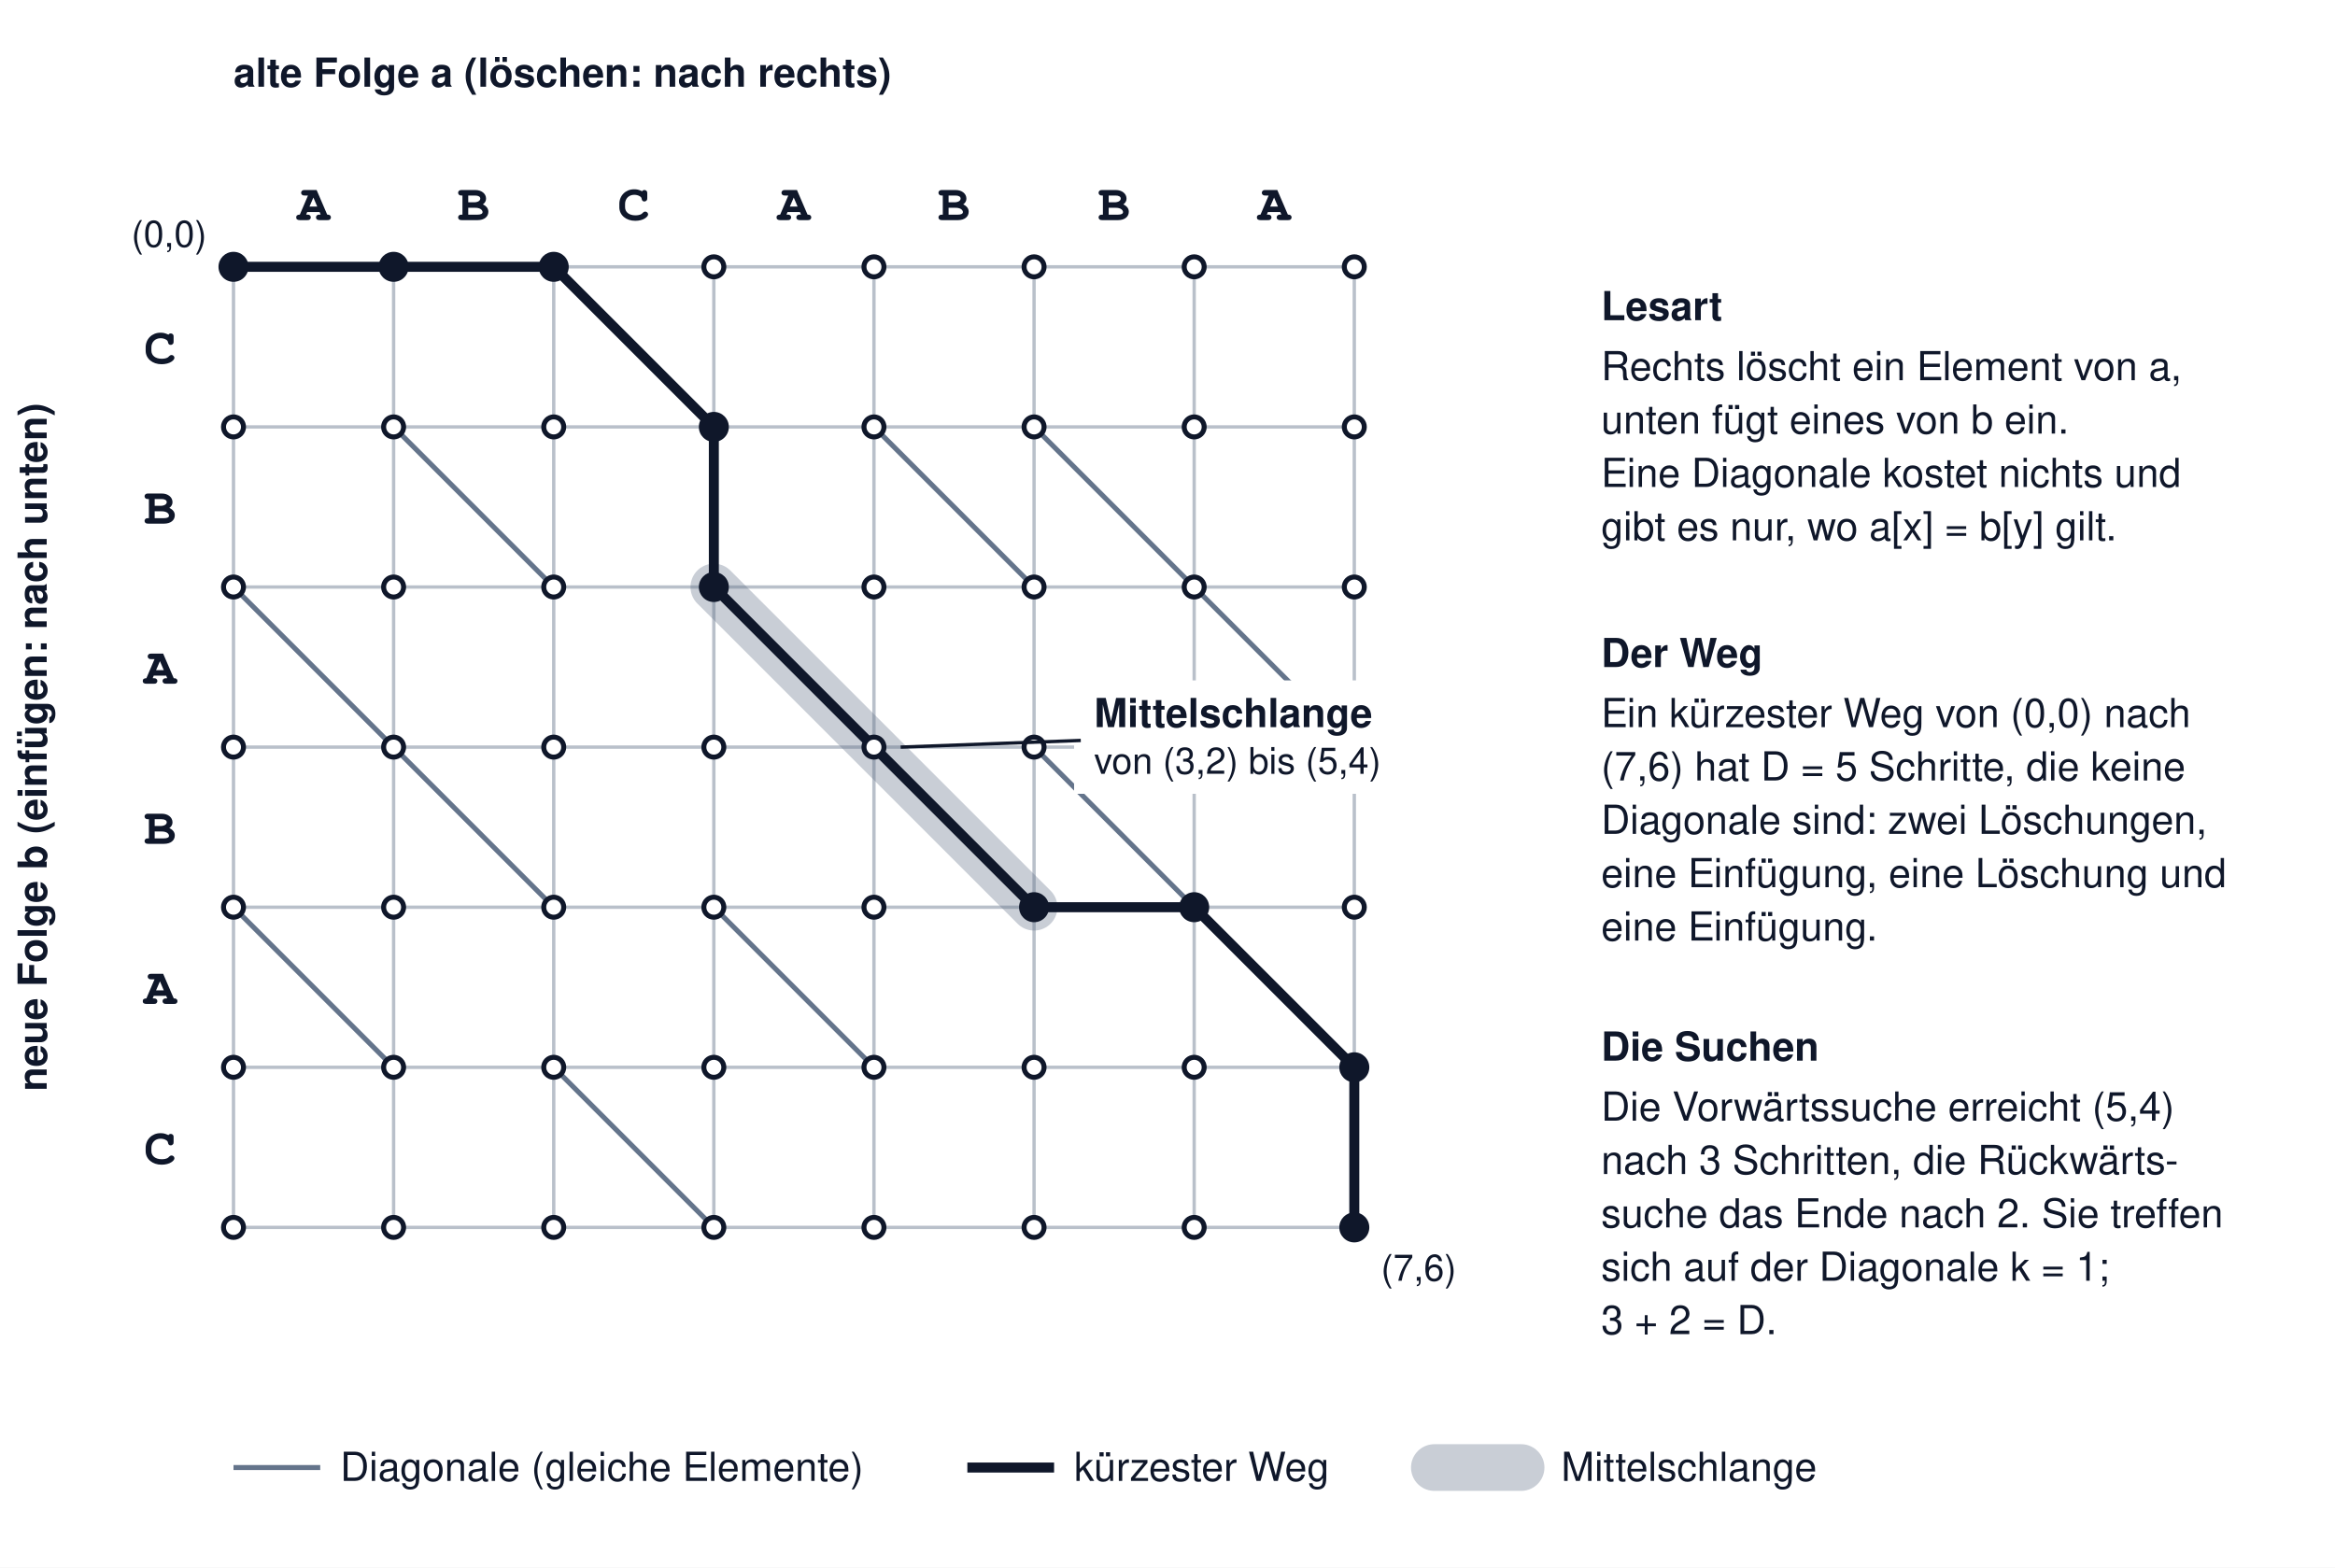
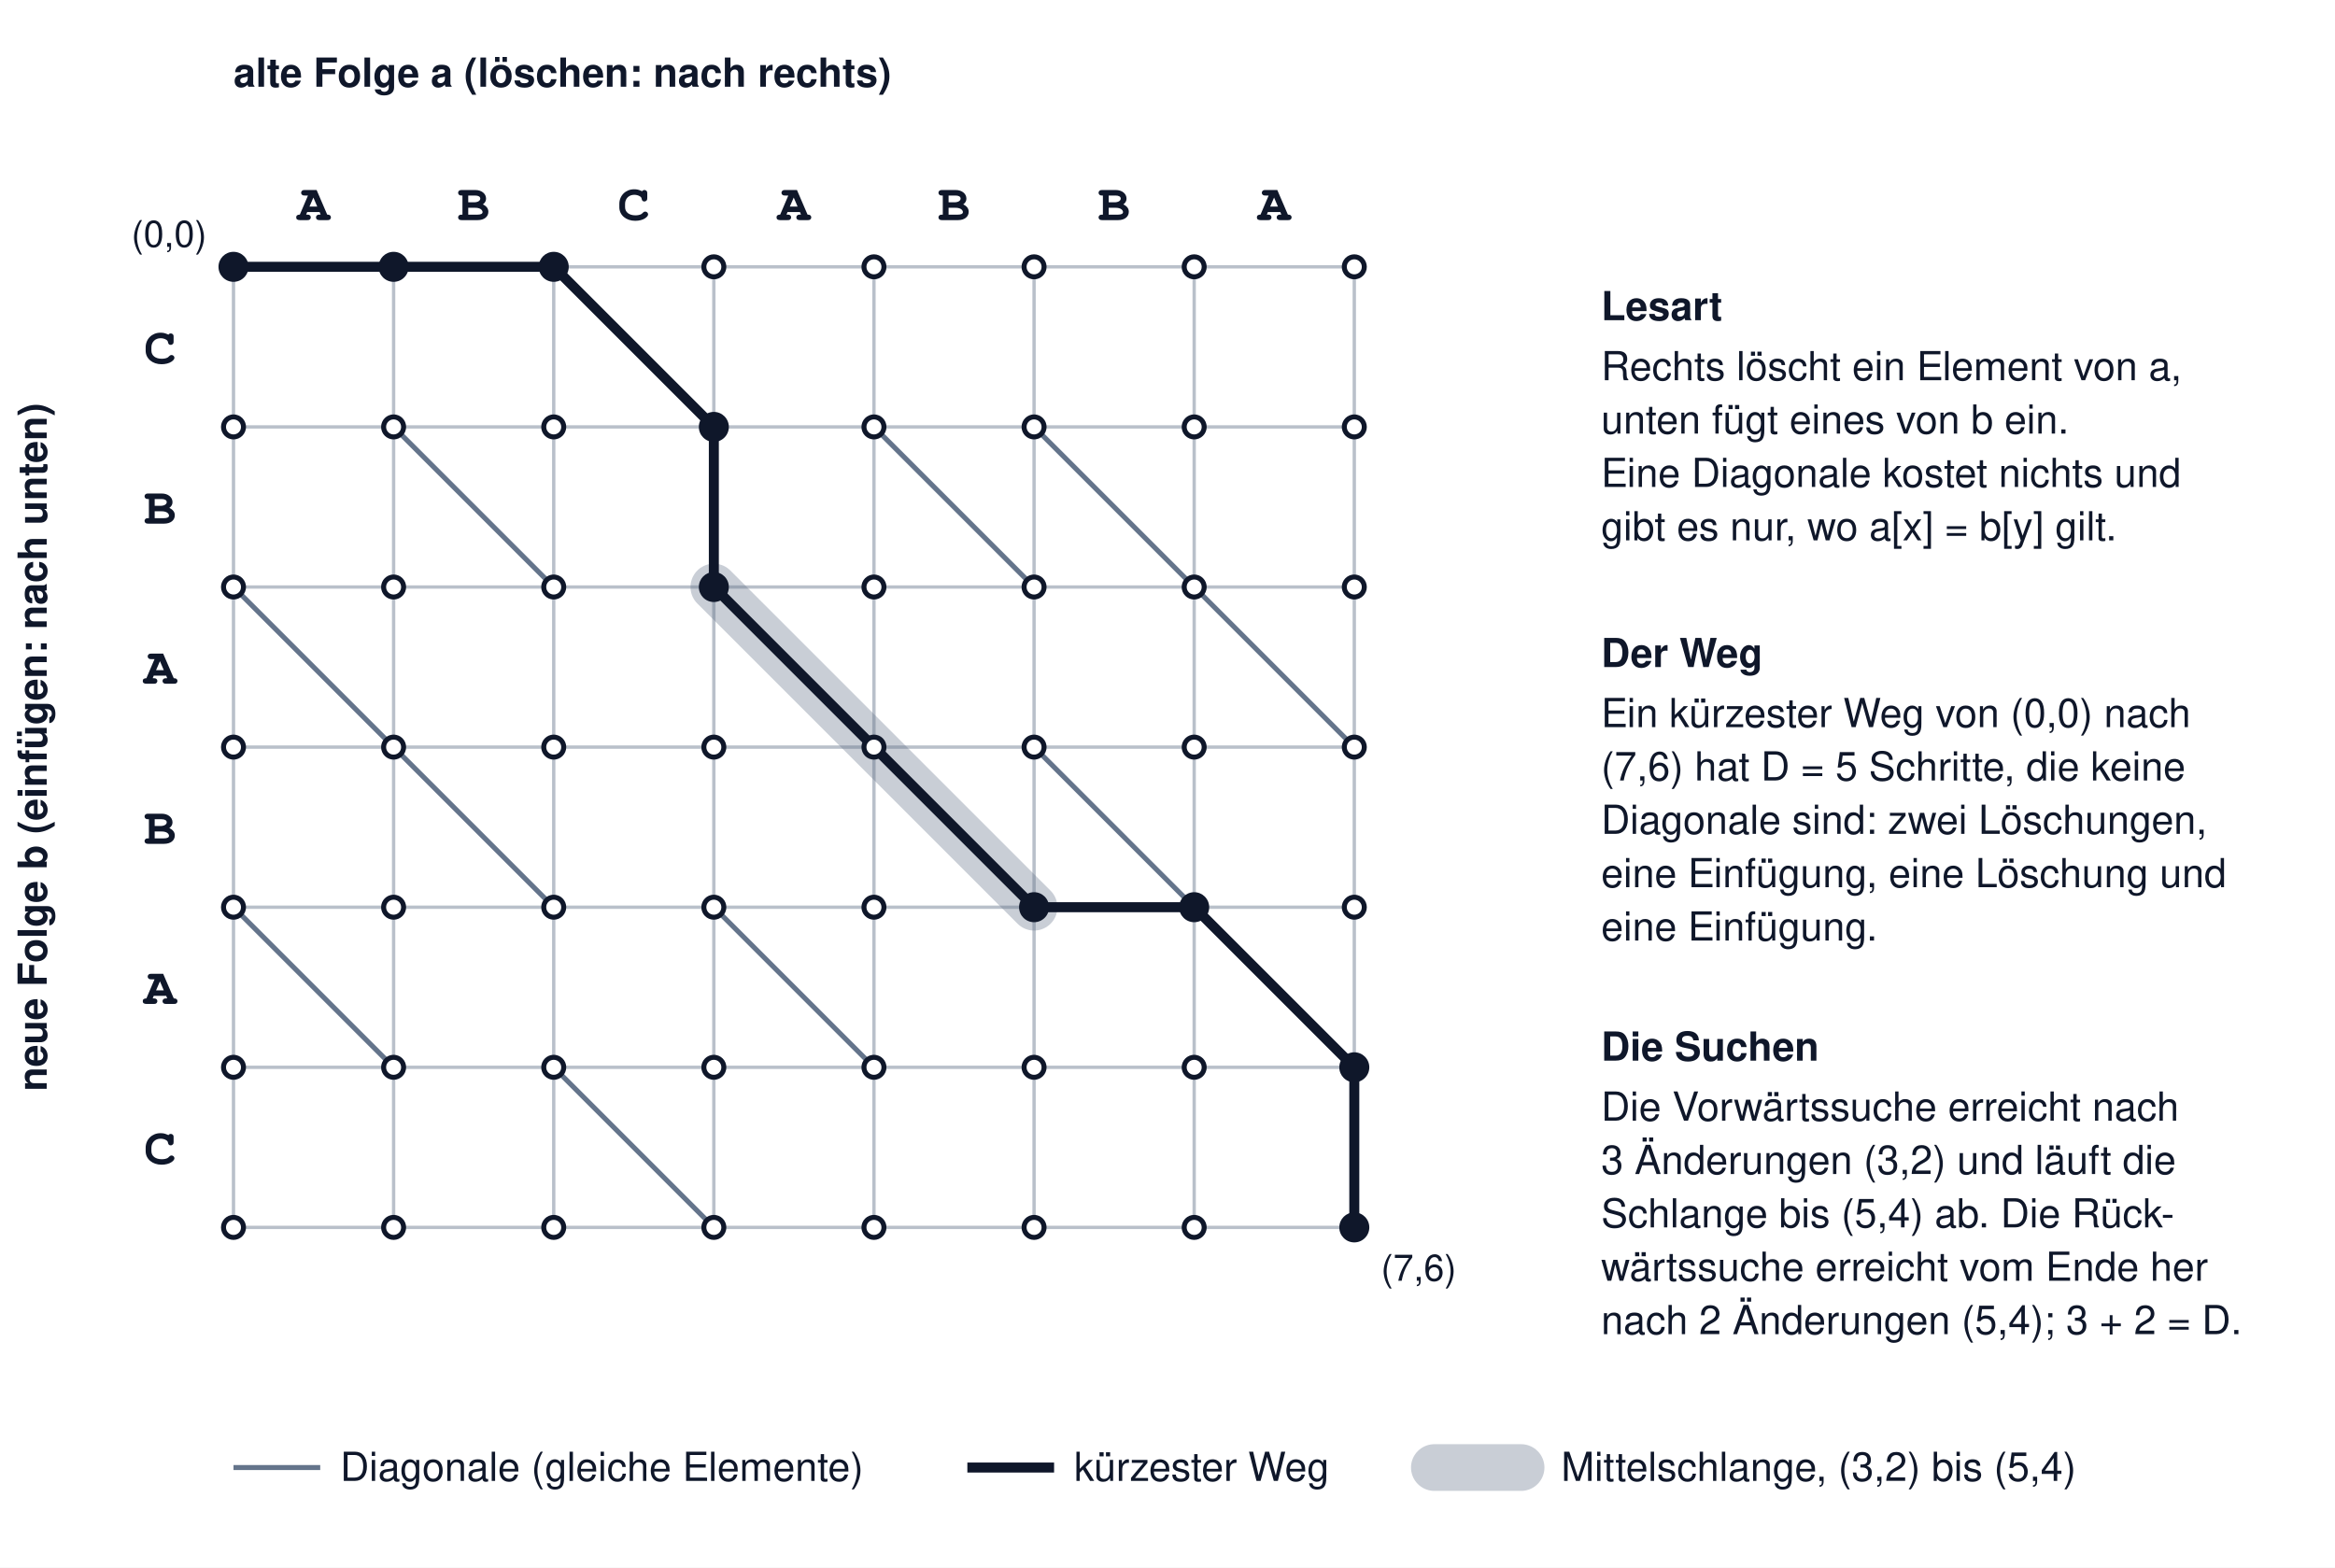
<svg xmlns="http://www.w3.org/2000/svg" viewBox="0 0 700 470" font-family="Helvetica, Arial, sans-serif">
  <rect x="0" y="0" width="700" height="470" fill="#FFFFFF" />
  <text x="70" y="26" font-size="12" font-weight="bold" fill="#0F172A">alte Folge a (löschen: nach rechts)</text>
  <g font-family="Courier, monospace" font-size="16" font-weight="bold" fill="#0F172A" text-anchor="middle">
    <text x="94" y="66">A</text>
    <text x="142" y="66">B</text>
    <text x="190" y="66">C</text>
    <text x="238" y="66">A</text>
    <text x="286" y="66">B</text>
    <text x="334" y="66">B</text>
    <text x="382" y="66">A</text>
  </g>
  <text x="14" y="224" font-size="12" font-weight="bold" fill="#0F172A" transform="rotate(-90 14 224)" text-anchor="middle">neue Folge b (einfügen: nach unten)</text>
  <g font-family="Courier, monospace" font-size="16" font-weight="bold" fill="#0F172A" text-anchor="middle">
    <text x="48" y="109">C</text>
    <text x="48" y="157">B</text>
    <text x="48" y="205">A</text>
    <text x="48" y="253">B</text>
    <text x="48" y="301">A</text>
    <text x="48" y="349">C</text>
  </g>
  <g stroke="#64748B" stroke-opacity="0.45" stroke-width="1">
    <line x1="70" y1="80" x2="406" y2="80" />
    <line x1="70" y1="128" x2="406" y2="128" />
    <line x1="70" y1="176" x2="406" y2="176" />
    <line x1="70" y1="224" x2="406" y2="224" />
    <line x1="70" y1="272" x2="406" y2="272" />
    <line x1="70" y1="320" x2="406" y2="320" />
    <line x1="70" y1="368" x2="406" y2="368" />
    <line x1="70" y1="80" x2="70" y2="368" />
    <line x1="118" y1="80" x2="118" y2="368" />
    <line x1="166" y1="80" x2="166" y2="368" />
    <line x1="214" y1="80" x2="214" y2="368" />
    <line x1="262" y1="80" x2="262" y2="368" />
    <line x1="310" y1="80" x2="310" y2="368" />
    <line x1="358" y1="80" x2="358" y2="368" />
    <line x1="406" y1="80" x2="406" y2="368" />
  </g>
  <g stroke="#64748B" stroke-width="1.5">
    <line x1="166" y1="80" x2="214" y2="128" />
    <line x1="118" y1="128" x2="166" y2="176" />
    <line x1="262" y1="128" x2="310" y2="176" />
    <line x1="310" y1="128" x2="358" y2="176" />
    <line x1="70" y1="176" x2="118" y2="224" />
    <line x1="214" y1="176" x2="262" y2="224" />
    <line x1="358" y1="176" x2="406" y2="224" />
    <line x1="118" y1="224" x2="166" y2="272" />
    <line x1="262" y1="224" x2="310" y2="272" />
    <line x1="310" y1="224" x2="358" y2="272" />
    <line x1="70" y1="272" x2="118" y2="320" />
    <line x1="214" y1="272" x2="262" y2="320" />
    <line x1="358" y1="272" x2="406" y2="320" />
    <line x1="166" y1="320" x2="214" y2="368" />
  </g>
  <line x1="214" y1="176" x2="310" y2="272" stroke="#64748B" stroke-opacity="0.35" stroke-width="14" stroke-linecap="round" />
  <polyline points="70,80 118,80 166,80 214,128 214,176 310,272 358,272 406,320 406,368" fill="none" stroke="#0F172A" stroke-width="3" stroke-linejoin="round" />
  <g fill="#FFFFFF" stroke="#0F172A" stroke-width="1.5">
    <circle cx="214" cy="80" r="3" />
    <circle cx="262" cy="80" r="3" />
    <circle cx="310" cy="80" r="3" />
    <circle cx="358" cy="80" r="3" />
    <circle cx="406" cy="80" r="3" />
    <circle cx="70" cy="128" r="3" />
    <circle cx="118" cy="128" r="3" />
    <circle cx="166" cy="128" r="3" />
    <circle cx="262" cy="128" r="3" />
    <circle cx="310" cy="128" r="3" />
    <circle cx="358" cy="128" r="3" />
    <circle cx="406" cy="128" r="3" />
    <circle cx="70" cy="176" r="3" />
    <circle cx="118" cy="176" r="3" />
    <circle cx="166" cy="176" r="3" />
    <circle cx="262" cy="176" r="3" />
    <circle cx="310" cy="176" r="3" />
    <circle cx="358" cy="176" r="3" />
    <circle cx="406" cy="176" r="3" />
    <circle cx="70" cy="224" r="3" />
    <circle cx="118" cy="224" r="3" />
    <circle cx="166" cy="224" r="3" />
    <circle cx="214" cy="224" r="3" />
    <circle cx="262" cy="224" r="3" />
    <circle cx="310" cy="224" r="3" />
    <circle cx="358" cy="224" r="3" />
    <circle cx="406" cy="224" r="3" />
    <circle cx="70" cy="272" r="3" />
    <circle cx="118" cy="272" r="3" />
    <circle cx="166" cy="272" r="3" />
    <circle cx="214" cy="272" r="3" />
    <circle cx="262" cy="272" r="3" />
    <circle cx="406" cy="272" r="3" />
    <circle cx="70" cy="320" r="3" />
    <circle cx="118" cy="320" r="3" />
    <circle cx="166" cy="320" r="3" />
    <circle cx="214" cy="320" r="3" />
    <circle cx="262" cy="320" r="3" />
    <circle cx="310" cy="320" r="3" />
    <circle cx="358" cy="320" r="3" />
    <circle cx="70" cy="368" r="3" />
    <circle cx="118" cy="368" r="3" />
    <circle cx="166" cy="368" r="3" />
    <circle cx="214" cy="368" r="3" />
    <circle cx="262" cy="368" r="3" />
    <circle cx="310" cy="368" r="3" />
    <circle cx="358" cy="368" r="3" />
  </g>
  <g fill="#0F172A">
    <circle cx="70" cy="80" r="4.5" />
    <circle cx="118" cy="80" r="4.5" />
    <circle cx="166" cy="80" r="4.5" />
    <circle cx="214" cy="128" r="4.5" />
    <circle cx="214" cy="176" r="4.5" />
    <circle cx="310" cy="272" r="4.5" />
    <circle cx="358" cy="272" r="4.5" />
    <circle cx="406" cy="320" r="4.5" />
    <circle cx="406" cy="368" r="4.5" />
  </g>
  <text x="62" y="74" font-size="11" fill="#0F172A" text-anchor="end">(0,0)</text>
  <text x="414" y="384" font-size="11" fill="#0F172A">(7,6)</text>
-   <rect x="322" y="204" width="124" height="34" fill="#FFFFFF" />
-   <text x="328" y="218" font-size="12" font-weight="bold" fill="#0F172A">Mittelschlange</text>
-   <text x="328" y="232" font-size="11" fill="#0F172A">von (3,2) bis (5,4)</text>
-   <line x1="324" y1="222" x2="270" y2="224" stroke="#0F172A" stroke-width="1" />
  <g font-size="12" fill="#0F172A">
    <text x="480" y="96" font-weight="bold">Lesart</text>
    <text x="480" y="114">Rechts löscht ein Element von a,</text>
    <text x="480" y="130">unten fügt eines von b ein.</text>
    <text x="480" y="146">Eine Diagonale kostet nichts und</text>
    <text x="480" y="162">gibt es nur, wo a[x] = b[y] gilt.</text>
    <text x="480" y="200" font-weight="bold">Der Weg</text>
    <text x="480" y="218">Ein kürzester Weg von (0,0) nach</text>
    <text x="480" y="234">(7,6) hat D = 5 Schritte, die keine</text>
    <text x="480" y="250">Diagonale sind: zwei Löschungen,</text>
    <text x="480" y="266">eine Einfügung, eine Löschung und</text>
    <text x="480" y="282">eine Einfügung.</text>
    <text x="480" y="318" font-weight="bold">Die Suchen</text>
-     <text x="480" y="336">Die Vorwärtssuche erreicht (5,4)</text>
-     <text x="480" y="352">nach 3 Schritten, die Rückwärts-</text>
-     <text x="480" y="368">suche das Ende nach 2. Sie treffen</text>
-     <text x="480" y="384">sich auf der Diagonale k = 1;</text>
-     <text x="480" y="400">3 + 2 = D.</text>
+     <text x="480" y="336">Die Vorwärtssuche erreicht nach</text>
+     <text x="480" y="352">3 Änderungen (3,2) und läuft die</text>
+     <text x="480" y="368">Schlange bis (5,4) ab. Die Rück-</text>
+     <text x="480" y="384">wärtssuche erreicht vom Ende her</text>
+     <text x="480" y="400">nach 2 Änderungen (5,4); 3 + 2 = D.</text>
  </g>
  <g font-size="12" fill="#0F172A">
    <line x1="70" y1="440" x2="96" y2="440" stroke="#64748B" stroke-width="1.5" />
    <text x="102" y="444">Diagonale (gleiche Elemente)</text>
    <line x1="290" y1="440" x2="316" y2="440" stroke="#0F172A" stroke-width="3" />
    <text x="322" y="444">kürzester Weg</text>
    <line x1="430" y1="440" x2="456" y2="440" stroke="#64748B" stroke-opacity="0.35" stroke-width="14" stroke-linecap="round" />
-     <text x="468" y="444">Mittelschlange</text>
+     <text x="468" y="444">Mittelschlange, (3,2) bis (5,4)</text>
  </g>
</svg>
